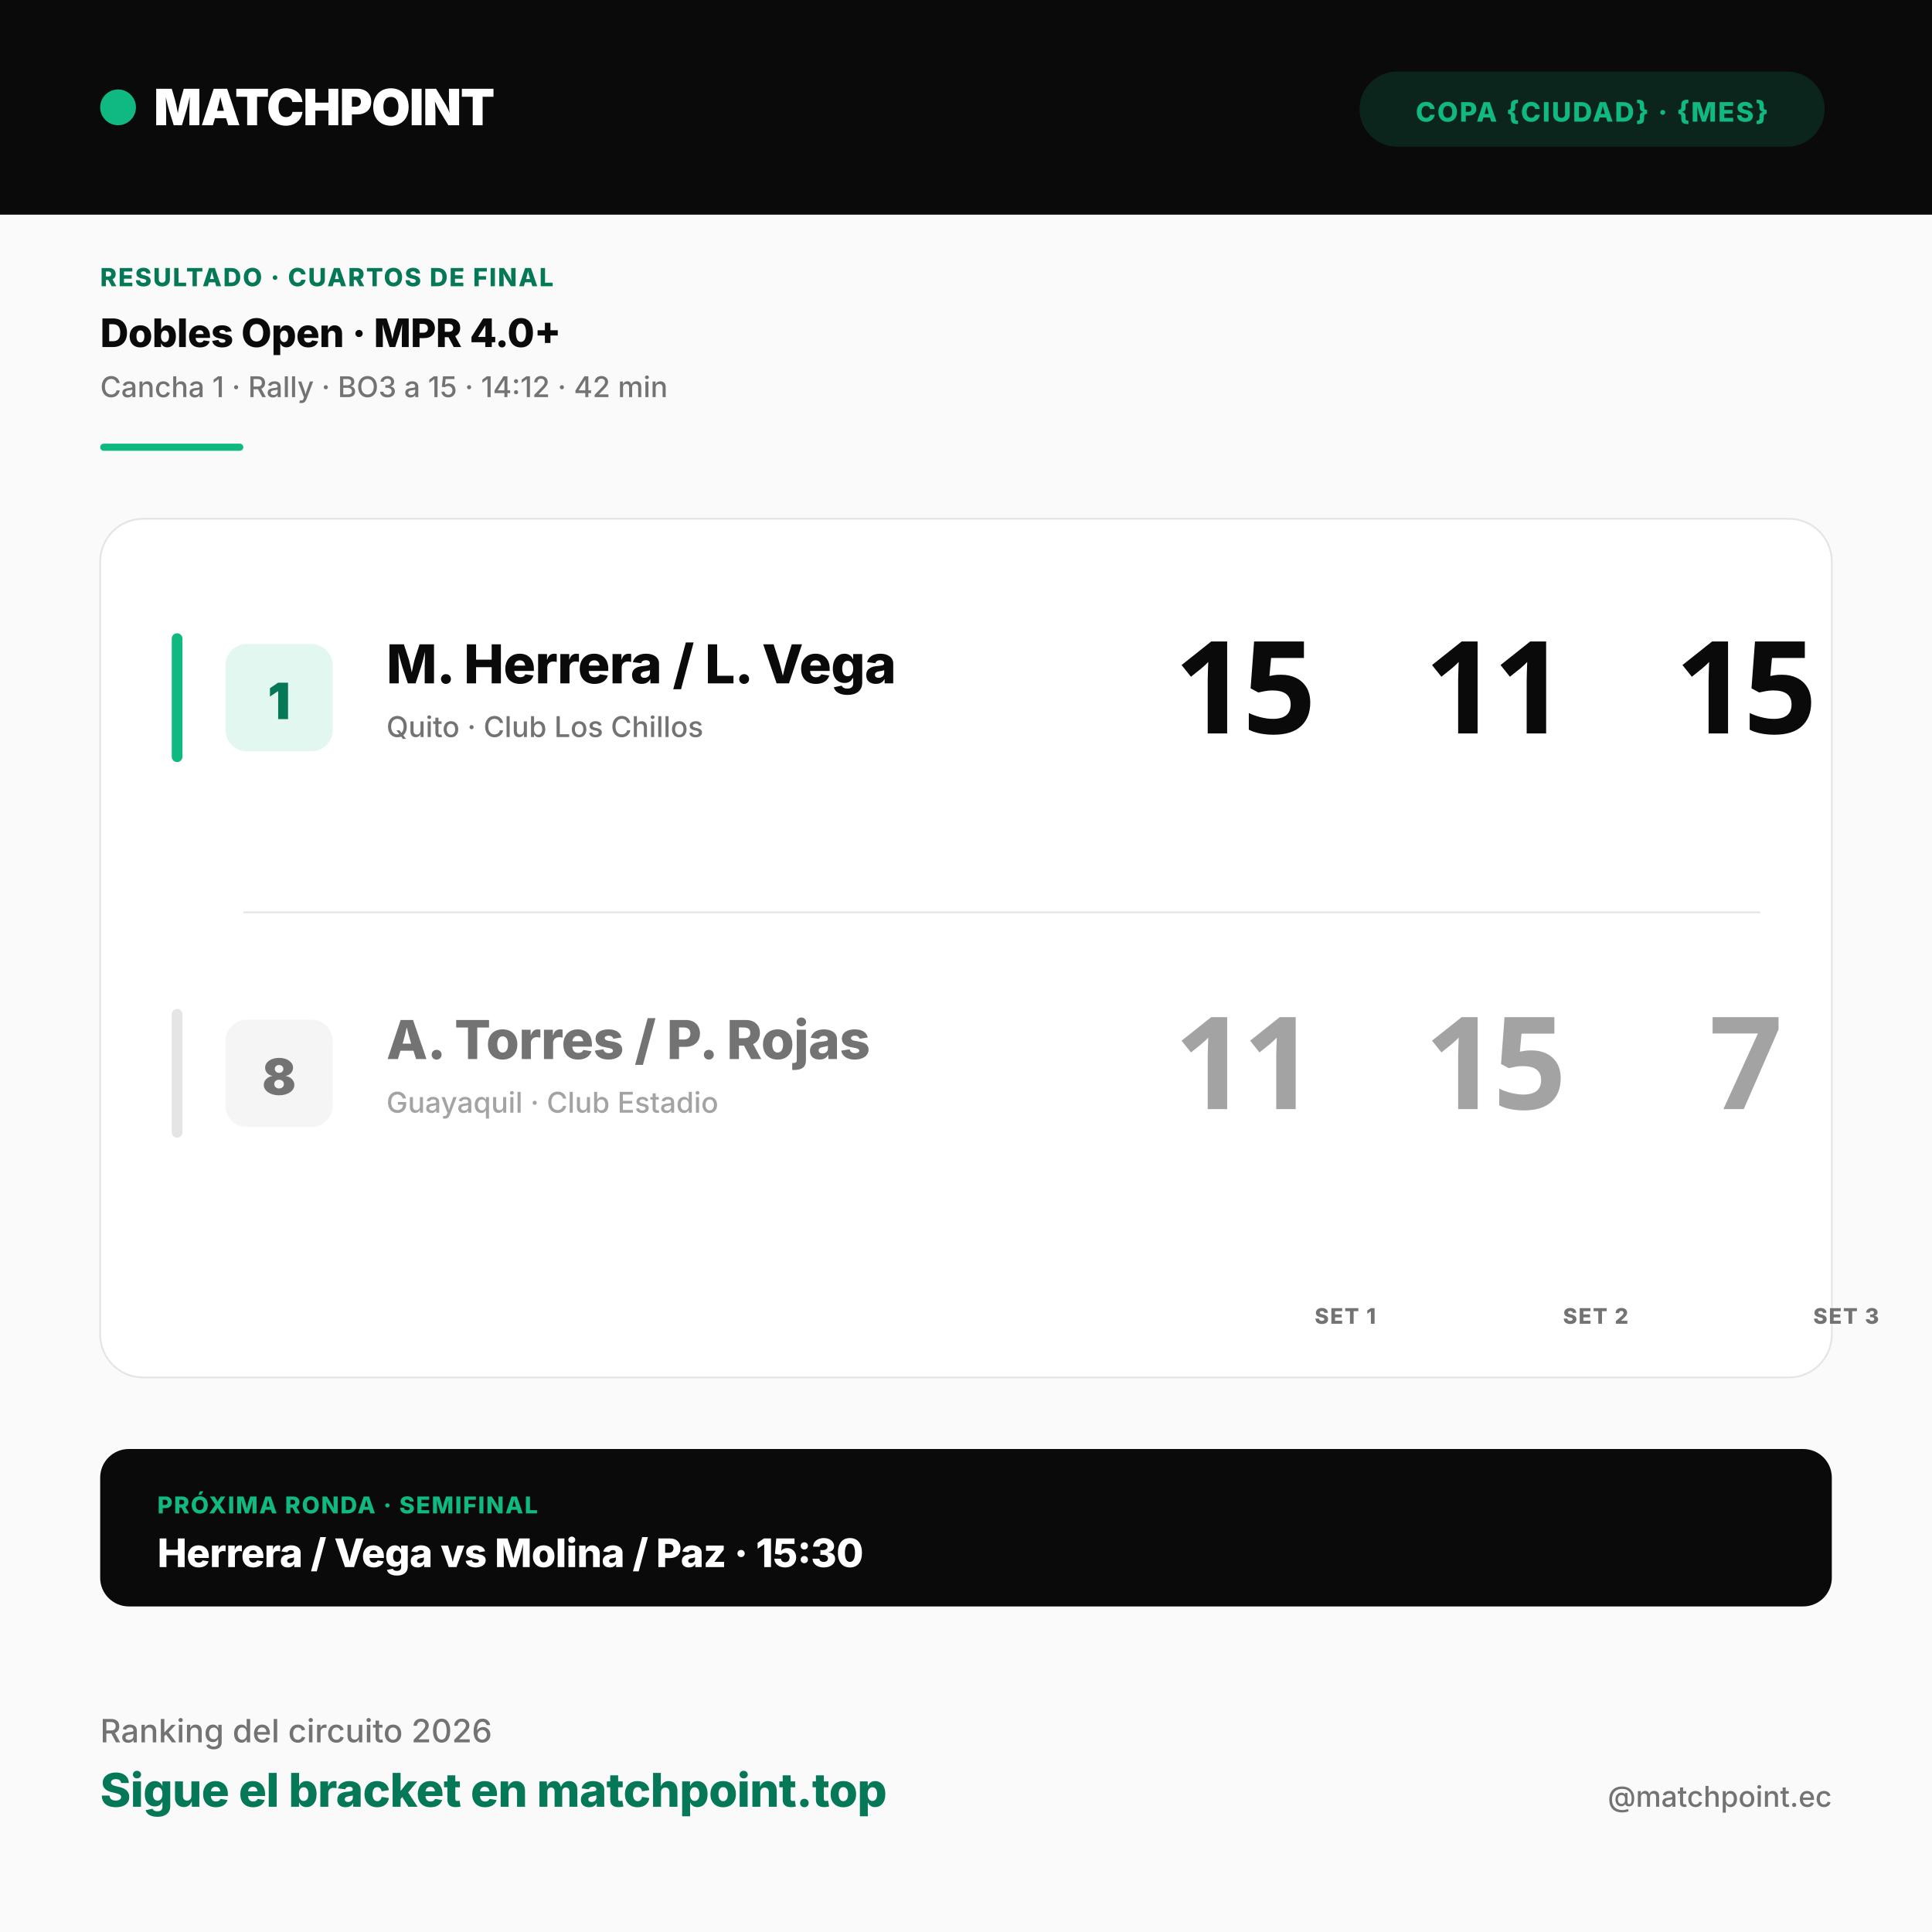
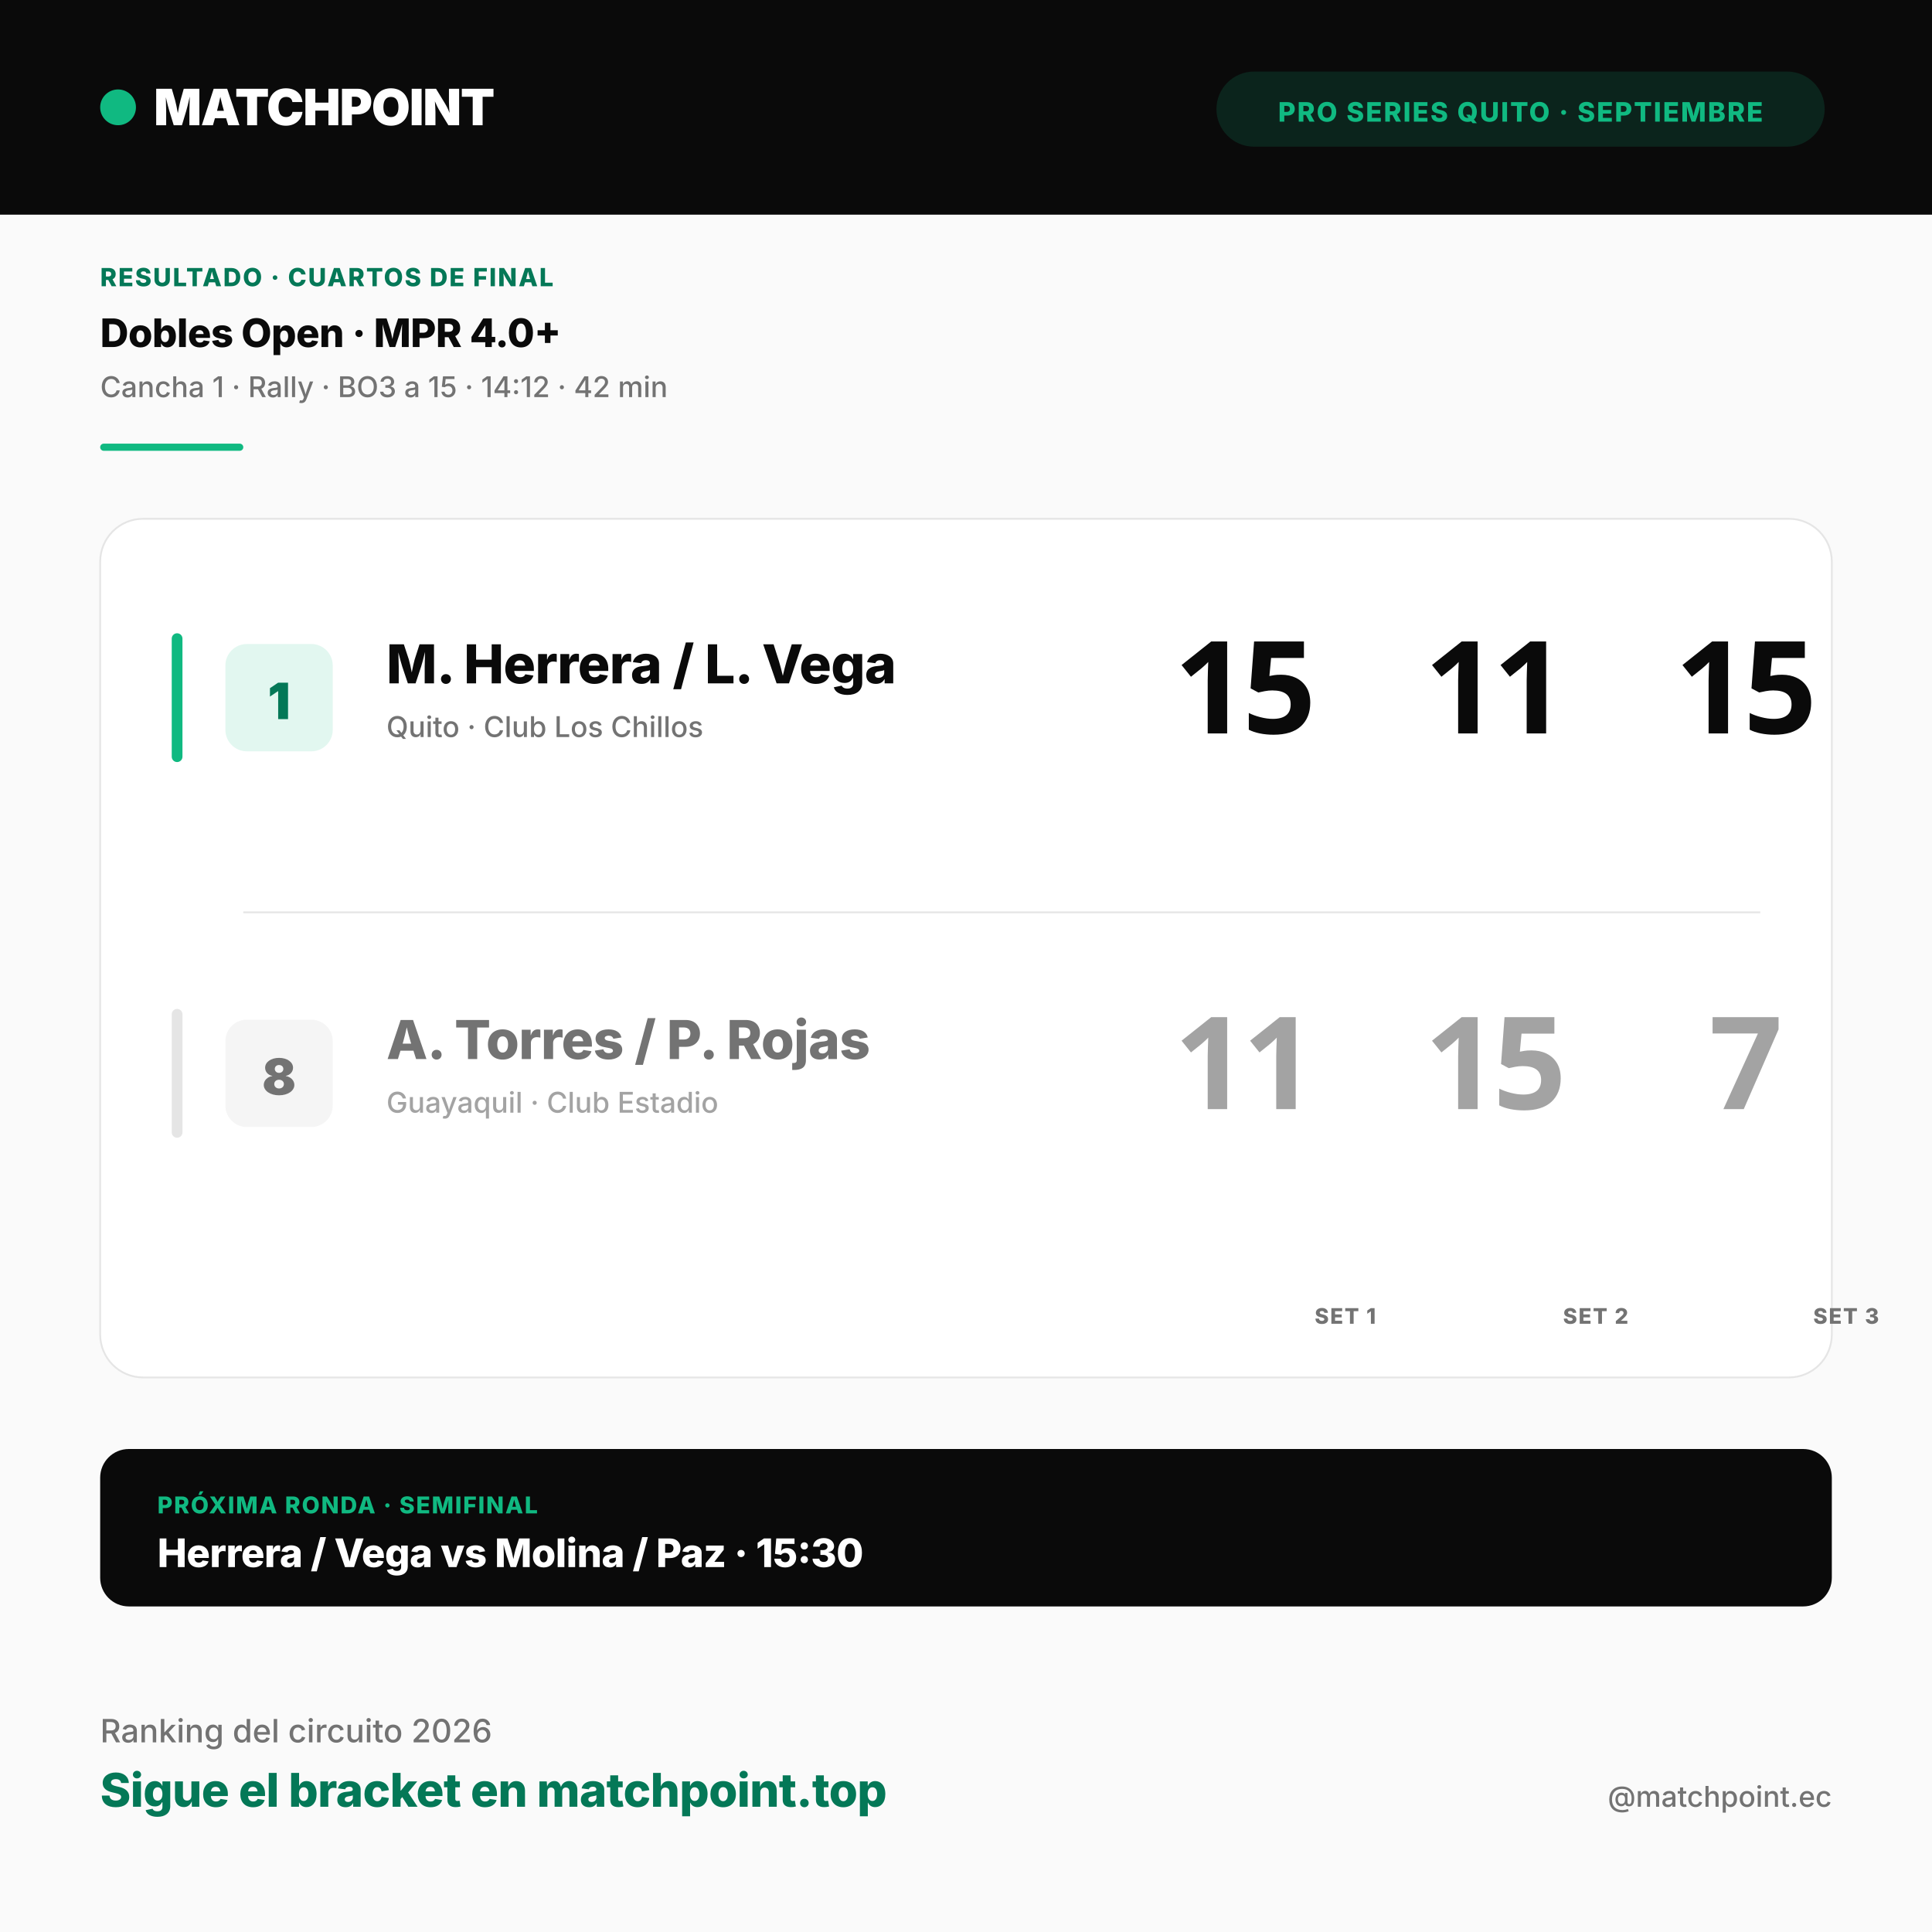
<svg xmlns="http://www.w3.org/2000/svg" viewBox="0 0 1080 1080" width="1080" height="1080" role="img" aria-label="Resultado por partido — MATCHPOINT">
  <defs>
    <style>
      .heading { font-family: "Plus Jakarta Sans", "Inter", system-ui, sans-serif; font-weight: 900; letter-spacing: -0.02em; }
      .section { font-family: "Plus Jakarta Sans", "Inter", system-ui, sans-serif; font-weight: 800; letter-spacing: -0.01em; }
      .chip { font-family: "Inter", system-ui, sans-serif; font-weight: 800; letter-spacing: 0.06em; text-transform: uppercase; }
      .player-name { font-family: "Inter", system-ui, sans-serif; font-weight: 800; letter-spacing: -0.01em; }
      .score { font-family: "Plus Jakarta Sans", system-ui, sans-serif; font-weight: 900; font-variant-numeric: tabular-nums; letter-spacing: -0.04em; }
      .meta { font-family: "Inter", system-ui, sans-serif; font-weight: 500; }
    </style>
  </defs>
  <rect width="1080" height="1080" fill="#fafafa" />
  <g transform="translate(0,0)">
    <rect x="0" y="0" width="1080" height="120" fill="#0a0a0a" />
    <g transform="translate(56,40)">
      <circle cx="10" cy="20" r="10" fill="#10b981" />
      <text x="30" y="30" class="heading" font-size="28" fill="#ffffff">MATCHPOINT</text>
    </g>
-     <g transform="translate(760,40)">
-       <rect x="0" y="0" width="260" height="42" rx="21" fill="rgba(16,185,129,0.15)" />
-       <text x="130" y="28" class="chip" font-size="15" fill="#10b981" text-anchor="middle">COPA {CIUDAD} · {MES}</text>
+     <g transform="translate(680,40)">
+       <rect x="0" y="0" width="340" height="42" rx="21" fill="rgba(16,185,129,0.15)" />
+       <text x="170" y="28" class="chip" font-size="15" fill="#10b981" text-anchor="middle">PRO SERIES QUITO · SEPTIEMBRE</text>
    </g>
  </g>
  <g transform="translate(56,160)">
    <text x="0" y="0" class="chip" font-size="14" fill="#047857">RESULTADO · CUARTOS DE FINAL</text>
    <text x="0" y="34" class="section" font-size="22" fill="#0a0a0a">Dobles Open · MPR 4.0+</text>
    <text x="0" y="62" class="meta" font-size="16" fill="#737373">Cancha 1 · Rally · BO3 a 15 · 14:12 · 42 min</text>
  </g>
  <rect x="56" y="248" width="80" height="4" rx="2" fill="#10b981" />
  <g transform="translate(56,290)">
    <rect x="0" y="0" width="968" height="480" rx="24" fill="#ffffff" stroke="#e5e5e5" />
    <g transform="translate(40,50)">
      <rect x="0" y="14" width="6" height="72" rx="3" fill="#10b981" />
      <g transform="translate(30,20)">
        <rect x="0" y="0" width="60" height="60" rx="12" fill="rgba(16,185,129,0.12)" />
        <text x="30" y="42" class="heading" font-size="28" fill="#047857" text-anchor="middle">1</text>
      </g>
      <text x="120" y="42" class="player-name" font-size="30" fill="#0a0a0a">M. Herrera / L. Vega</text>
      <text x="120" y="72" class="meta" font-size="16" fill="#737373">Quito · Club Los Chillos</text>
      <g transform="translate(600,10)">
        <text x="0" y="60" class="score" font-size="72" fill="#0a0a0a" text-anchor="middle">15</text>
        <text x="140" y="60" class="score" font-size="72" fill="#0a0a0a" text-anchor="middle">11</text>
        <text x="280" y="60" class="score" font-size="72" fill="#0a0a0a" text-anchor="middle">15</text>
      </g>
    </g>
    <line x1="80" y1="220" x2="928" y2="220" stroke="#e5e5e5" stroke-width="1" />
    <g transform="translate(40,260)">
      <rect x="0" y="14" width="6" height="72" rx="3" fill="#e5e5e5" />
      <g transform="translate(30,20)">
        <rect x="0" y="0" width="60" height="60" rx="12" fill="#f5f5f5" />
        <text x="30" y="42" class="heading" font-size="28" fill="#737373" text-anchor="middle">8</text>
      </g>
      <text x="120" y="42" class="player-name" font-size="30" fill="#737373">A. Torres / P. Rojas</text>
      <text x="120" y="72" class="meta" font-size="16" fill="#a3a3a3">Guayaquil · Club Estadio</text>
      <g transform="translate(600,10)">
        <text x="0" y="60" class="score" font-size="72" fill="#a3a3a3" text-anchor="middle">11</text>
        <text x="140" y="60" class="score" font-size="72" fill="#a3a3a3" text-anchor="middle">15</text>
        <text x="280" y="60" class="score" font-size="72" fill="#a3a3a3" text-anchor="middle">7</text>
      </g>
    </g>
    <g transform="translate(696,430)" class="chip" font-size="12" fill="#737373">
      <text x="0" y="20" text-anchor="middle">SET 1</text>
      <text x="140" y="20" text-anchor="middle">SET 2</text>
      <text x="280" y="20" text-anchor="middle">SET 3</text>
    </g>
  </g>
  <g transform="translate(56,810)">
    <rect x="0" y="0" width="968" height="88" rx="16" fill="#0a0a0a" />
    <text x="32" y="36" class="chip" font-size="13" fill="#10b981">PRÓXIMA RONDA · SEMIFINAL</text>
    <text x="32" y="66" class="section" font-size="22" fill="#ffffff">Herrera / Vega vs Molina / Paz · 15:30</text>
  </g>
  <g transform="translate(56,950)">
    <text x="0" y="24" class="meta" font-size="18" fill="#737373">Ranking del circuito 2026</text>
    <text x="0" y="60" class="section" font-size="26" fill="#047857">Sigue el bracket en matchpoint.top</text>
    <text x="968" y="60" class="meta" font-size="16" fill="#737373" text-anchor="end">@matchpoint.ec</text>
  </g>
</svg>
